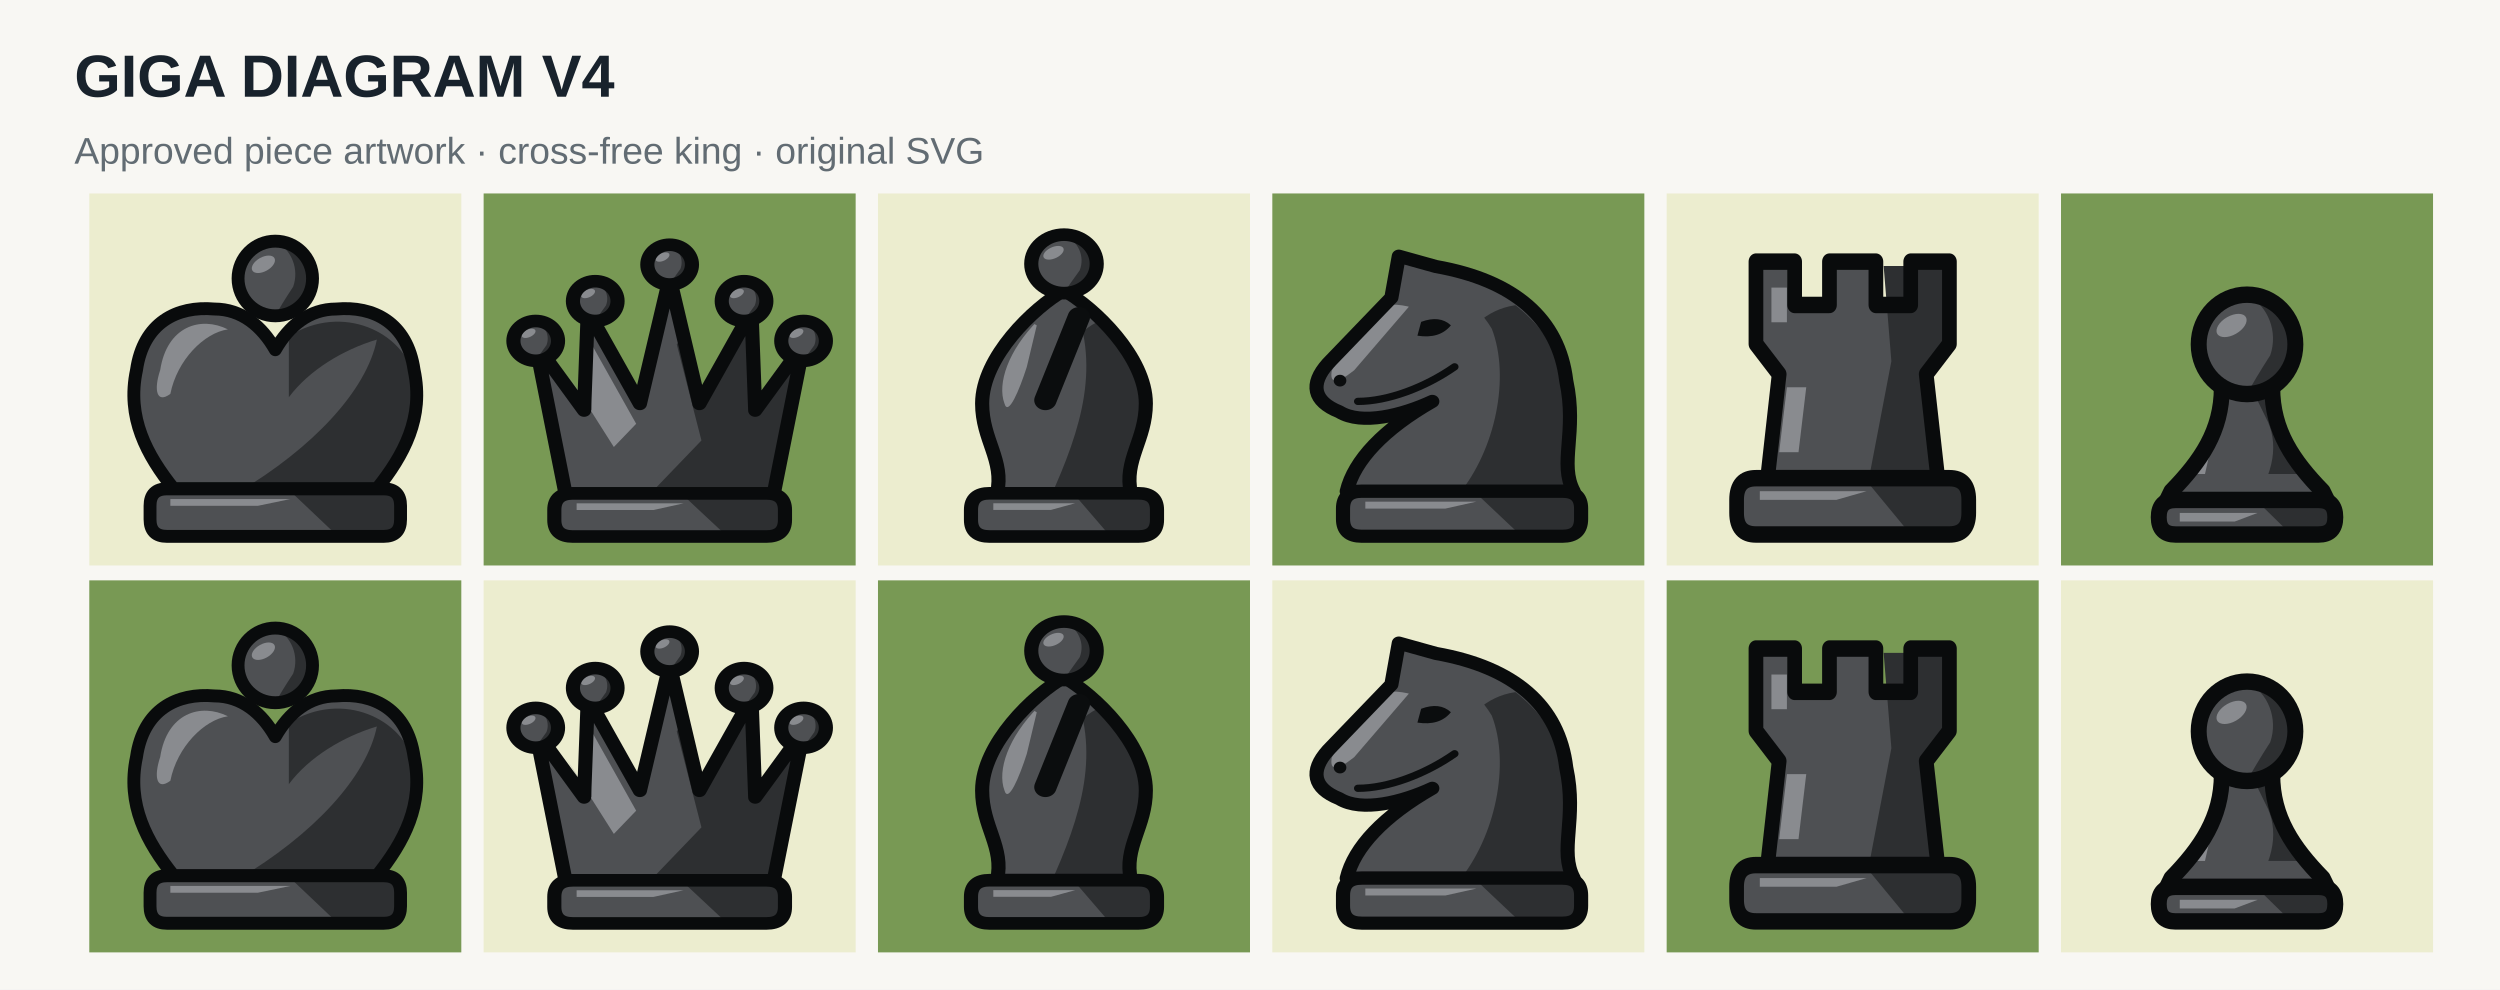
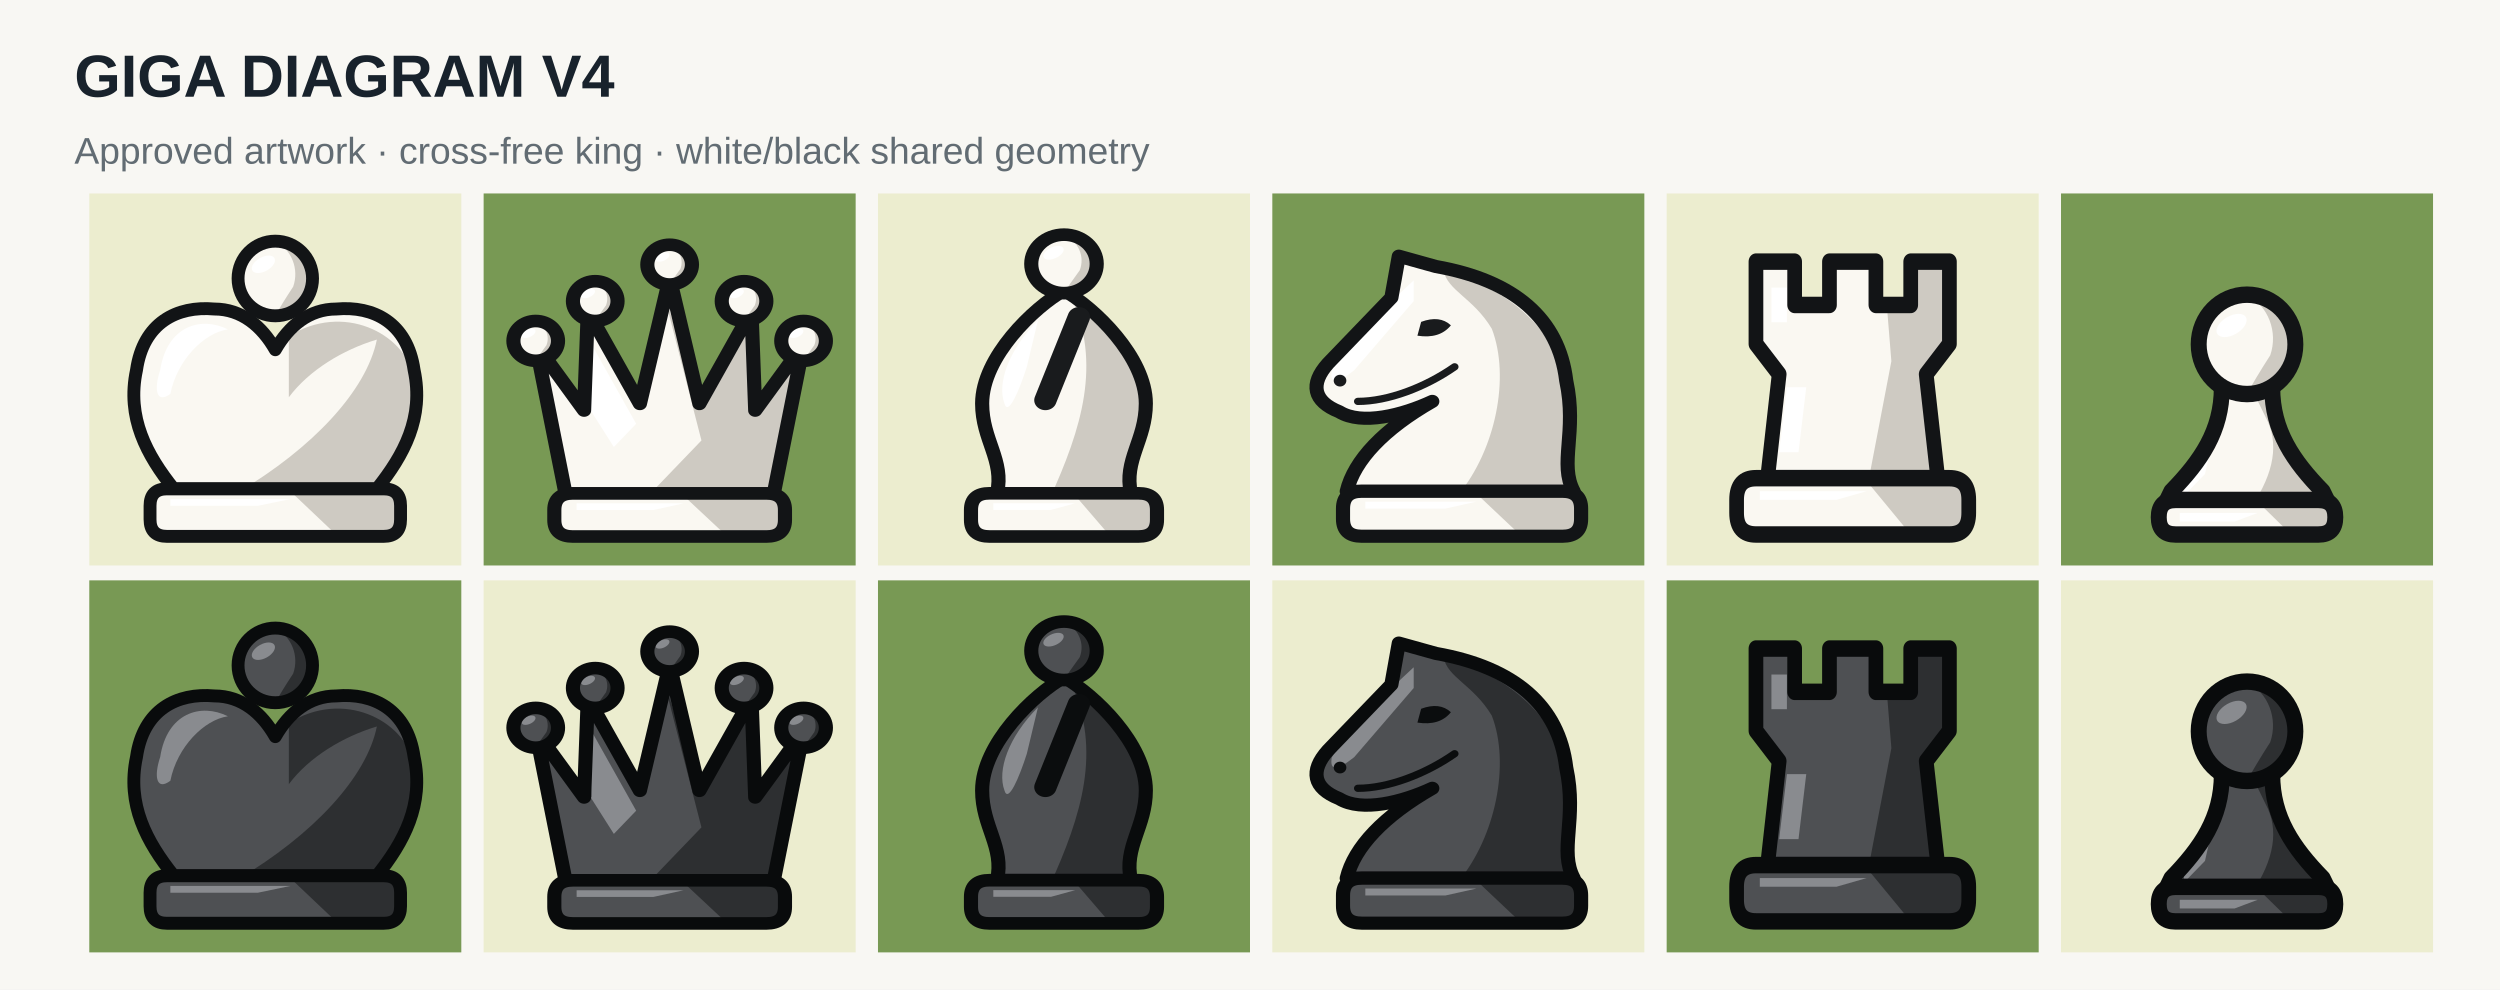
- <svg xmlns="http://www.w3.org/2000/svg" viewBox="0 0 672 266" width="1344" height="532">
+ <svg xmlns="http://www.w3.org/2000/svg" width="1344" height="532" viewBox="0 0 672 266">
  <rect width="672" height="266" fill="#f8f7f3" />
  <text x="20" y="26" font-family="Arial,sans-serif" font-size="16" font-weight="bold" fill="#18222c">GIGA DIAGRAM V4</text>
-   <text x="20" y="44" font-family="Arial,sans-serif" font-size="10" fill="#626c73">Approved piece artwork · cross-free king · original SVG</text>
+   <text x="20" y="44" font-family="Arial,sans-serif" font-size="10" fill="#626c73">Approved artwork · cross-free king · white/black shared geometry</text>
  <rect x="24" y="52" width="100" height="100" fill="#ecedcf" />
-   <svg x="24" y="52" width="100" height="100" viewBox="0 0 100 100">
-     <style>
- .main{fill:#faf8f2;stroke:none}
- .edge{fill:none;stroke:#121416;stroke-width:3.8;stroke-linejoin:round;stroke-linecap:round}
- .shade{fill:#cecac2}
- .highlight{fill:#ffffff}
- .medium{fill:#e8e5de}
- .detail-fill{fill:#191b1d}
- .detail-line{fill:none;stroke:#191b1d;stroke-width:2.1;stroke-linecap:round}
- .slash{fill:none;stroke:#191b1d;stroke-width:6;stroke-linecap:round}
+   <svg id="tile-0-0" x="24" y="52" width="100" height="100" viewBox="0 0 100 100">
+     <style>
+ #tile-0-0 .main{fill:#faf8f2;stroke:none}
+ #tile-0-0 .edge{fill:none;stroke:#121416;stroke-width:3.8;stroke-linejoin:round;stroke-linecap:round}
+ #tile-0-0 .shade{fill:#cecac2}
+ #tile-0-0 .highlight{fill:#ffffff}
+ #tile-0-0 .medium{fill:#e8e5de}
+ #tile-0-0 .detail-fill{fill:#191b1d}
+ #tile-0-0 .detail-line{fill:none;stroke:#191b1d;stroke-width:2.1;stroke-linecap:round}
+ #tile-0-0 .slash{fill:none;stroke:#191b1d;stroke-width:6;stroke-linecap:round}
</style>
    <g transform="translate(50 94) scale(0.91 0.912088) translate(-50 -94)">
      <defs>
-         <clipPath id="body">
+         <clipPath id="tile-0-0-body">
          <path d="M20 78 C12 68 6 57 9 43 C11 29 21 24 32 25 C40 25 46 30 50 37 C54 30 60 25 68 25 C79 24 89 29 91 43 C94 57 88 68 80 78Z" />
        </clipPath>
      </defs>
      <path d="M20 78 C12 68 6 57 9 43 C11 29 21 24 32 25 C40 25 46 30 50 37 C54 30 60 25 68 25 C79 24 89 29 91 43 C94 57 88 68 80 78Z" class="main" />
-       <g clip-path="url(#body)">
+       <g clip-path="url(#tile-0-0-body)">
        <path d="M54 33 C70 23 88 32 91 45 C92 60 83 70 80 79 H39 C61 66 77 49 80 34 C70 37 60 43 54 51Z" class="shade" />
        <path d="M16 43 C18 30 28 27 36 31 C29 32 21 40 19 50 C15 53 14 49 16 43Z" class="highlight" />
      </g>
      <path d="M20 78 C12 68 6 57 9 43 C11 29 21 24 32 25 C40 25 46 30 50 37 C54 30 60 25 68 25 C79 24 89 29 91 43 C94 57 88 68 80 78Z" class="edge" />
      <circle cx="50" cy="16" r="11" class="main" />
      <path d="M50 5 A11 11 0 0 1 50 27 Q51.65 23.92 55.28 18.42 A11 11 0 0 0 50 5Z" class="shade" />
      <ellipse cx="46.48" cy="11.82" rx="3.74" ry="2.09" transform="rotate(-29 46.48 11.82)" class="highlight" />
      <circle cx="50" cy="16" r="11" class="edge" />
      <defs>
-         <clipPath id="foot">
+         <clipPath id="tile-0-0-foot">
          <path d="M18 78 H82 Q87 78 87 83 V87 Q87 92 82 92 H18 Q13 92 13 87 V83 Q13 78 18 78Z" />
        </clipPath>
      </defs>
      <path d="M18 78 H82 Q87 78 87 83 V87 Q87 92 82 92 H18 Q13 92 13 87 V83 Q13 78 18 78Z" class="main" />
-       <g clip-path="url(#foot)">
+       <g clip-path="url(#tile-0-0-foot)">
        <path d="M53.7 78 H87 V92 H68.5Z" class="shade" />
        <path d="M19 81 H54.44 L44.82 83 H19Z" class="highlight" />
      </g>
      <path d="M18 78 H82 Q87 78 87 83 V87 Q87 92 82 92 H18 Q13 92 13 87 V83 Q13 78 18 78Z" class="edge" />
    </g>
  </svg>
  <rect x="130" y="52" width="100" height="100" fill="#789954" />
-   <svg x="130" y="52" width="100" height="100" viewBox="0 0 100 100">
-     <style>
- .main{fill:#faf8f2;stroke:none}
- .edge{fill:none;stroke:#121416;stroke-width:3.8;stroke-linejoin:round;stroke-linecap:round}
- .shade{fill:#cecac2}
- .highlight{fill:#ffffff}
- .medium{fill:#e8e5de}
- .detail-fill{fill:#191b1d}
- .detail-line{fill:none;stroke:#191b1d;stroke-width:2.1;stroke-linecap:round}
- .slash{fill:none;stroke:#191b1d;stroke-width:6;stroke-linecap:round}
+   <svg id="tile-0-1" x="130" y="52" width="100" height="100" viewBox="0 0 100 100">
+     <style>
+ #tile-0-1 .main{fill:#faf8f2;stroke:none}
+ #tile-0-1 .edge{fill:none;stroke:#121416;stroke-width:3.8;stroke-linejoin:round;stroke-linecap:round}
+ #tile-0-1 .shade{fill:#cecac2}
+ #tile-0-1 .highlight{fill:#ffffff}
+ #tile-0-1 .medium{fill:#e8e5de}
+ #tile-0-1 .detail-fill{fill:#191b1d}
+ #tile-0-1 .detail-line{fill:none;stroke:#191b1d;stroke-width:2.1;stroke-linecap:round}
+ #tile-0-1 .slash{fill:none;stroke:#191b1d;stroke-width:6;stroke-linecap:round}
</style>
    <g transform="translate(50 94) scale(1 0.891304) translate(-50 -94)">
      <defs>
-         <clipPath id="body">
+         <clipPath id="tile-0-1-body">
          <path d="M14 34 L27 54 L28 24 L42 52 L50 14 L58 52 L72 24 L73 54 L86 34 L78 79 H22Z" />
        </clipPath>
      </defs>
      <path d="M14 34 L27 54 L28 24 L42 52 L50 14 L58 52 L72 24 L73 54 L86 34 L78 79 H22Z" class="main" />
-       <g clip-path="url(#body)">
+       <g clip-path="url(#tile-0-1-body)">
        <path d="M48 17 L58 52 L72 25 L73 55 L85 35 L78 80 H44 L74 45 L59 65Z" class="shade" />
        <path d="M22 42 L29 54 L28 32 L41 58 L35 65Z" class="highlight" />
      </g>
      <path d="M14 34 L27 54 L28 24 L42 52 L50 14 L58 52 L72 24 L73 54 L86 34 L78 79 H22Z" class="edge" />
      <circle cx="14" cy="33" r="6" class="main" />
      <path d="M14 27 A6 6 0 0 1 14 39 Q14.9 37.32 16.88 34.32 A6 6 0 0 0 14 27Z" class="shade" />
      <ellipse cx="12.08" cy="30.72" rx="2.04" ry="1.14" transform="rotate(-29 12.08 30.72)" class="highlight" />
      <circle cx="14" cy="33" r="6" class="edge" />
      <circle cx="30" cy="21" r="6" class="main" />
      <path d="M30 15 A6 6 0 0 1 30 27 Q30.9 25.32 32.88 22.32 A6 6 0 0 0 30 15Z" class="shade" />
      <ellipse cx="28.08" cy="18.72" rx="2.04" ry="1.14" transform="rotate(-29 28.08 18.72)" class="highlight" />
      <circle cx="30" cy="21" r="6" class="edge" />
      <circle cx="50" cy="10" r="6" class="main" />
      <path d="M50 4 A6 6 0 0 1 50 16 Q50.9 14.32 52.88 11.32 A6 6 0 0 0 50 4Z" class="shade" />
      <ellipse cx="48.08" cy="7.72" rx="2.04" ry="1.14" transform="rotate(-29 48.08 7.72)" class="highlight" />
      <circle cx="50" cy="10" r="6" class="edge" />
      <circle cx="70" cy="21" r="6" class="main" />
      <path d="M70 15 A6 6 0 0 1 70 27 Q70.9 25.32 72.88 22.32 A6 6 0 0 0 70 15Z" class="shade" />
      <ellipse cx="68.08" cy="18.72" rx="2.04" ry="1.14" transform="rotate(-29 68.08 18.72)" class="highlight" />
      <circle cx="70" cy="21" r="6" class="edge" />
      <circle cx="86" cy="33" r="6" class="main" />
      <path d="M86 27 A6 6 0 0 1 86 39 Q86.9 37.32 88.88 34.32 A6 6 0 0 0 86 27Z" class="shade" />
      <ellipse cx="84.08" cy="30.72" rx="2.04" ry="1.14" transform="rotate(-29 84.08 30.72)" class="highlight" />
      <circle cx="86" cy="33" r="6" class="edge" />
      <defs>
-         <clipPath id="foot">
+         <clipPath id="tile-0-1-foot">
          <path d="M24 79 H76 Q81 79 81 84 V87 Q81 92 76 92 H24 Q19 92 19 87 V84 Q19 79 24 79Z" />
        </clipPath>
      </defs>
      <path d="M24 79 H76 Q81 79 81 84 V87 Q81 92 76 92 H24 Q19 92 19 87 V84 Q19 79 24 79Z" class="main" />
-       <g clip-path="url(#foot)">
+       <g clip-path="url(#tile-0-1-foot)">
        <path d="M53.1 79 H81 V92 H65.5Z" class="shade" />
        <path d="M25 82 H53.72 L45.66 84 H25Z" class="highlight" />
      </g>
      <path d="M24 79 H76 Q81 79 81 84 V87 Q81 92 76 92 H24 Q19 92 19 87 V84 Q19 79 24 79Z" class="edge" />
    </g>
  </svg>
  <rect x="236" y="52" width="100" height="100" fill="#ecedcf" />
-   <svg x="236" y="52" width="100" height="100" viewBox="0 0 100 100">
-     <style>
- .main{fill:#faf8f2;stroke:none}
- .edge{fill:none;stroke:#121416;stroke-width:3.8;stroke-linejoin:round;stroke-linecap:round}
- .shade{fill:#cecac2}
- .highlight{fill:#ffffff}
- .medium{fill:#e8e5de}
- .detail-fill{fill:#191b1d}
- .detail-line{fill:none;stroke:#191b1d;stroke-width:2.1;stroke-linecap:round}
- .slash{fill:none;stroke:#191b1d;stroke-width:6;stroke-linecap:round}
+   <svg id="tile-0-2" x="236" y="52" width="100" height="100" viewBox="0 0 100 100">
+     <style>
+ #tile-0-2 .main{fill:#faf8f2;stroke:none}
+ #tile-0-2 .edge{fill:none;stroke:#121416;stroke-width:3.8;stroke-linejoin:round;stroke-linecap:round}
+ #tile-0-2 .shade{fill:#cecac2}
+ #tile-0-2 .highlight{fill:#ffffff}
+ #tile-0-2 .medium{fill:#e8e5de}
+ #tile-0-2 .detail-fill{fill:#191b1d}
+ #tile-0-2 .detail-line{fill:none;stroke:#191b1d;stroke-width:2.1;stroke-linecap:round}
+ #tile-0-2 .slash{fill:none;stroke:#191b1d;stroke-width:6;stroke-linecap:round}
</style>
    <g transform="translate(50 94) scale(1 0.893617) translate(-50 -94)">
      <defs>
-         <clipPath id="body">
+         <clipPath id="tile-0-2-body">
          <path d="M50 18 C58 23 72 38 72 52 C72 63 66 69 68 79 H32 C34 69 28 63 28 52 C28 38 42 23 50 18Z" />
        </clipPath>
      </defs>
      <path d="M50 18 C58 23 72 38 72 52 C72 63 66 69 68 79 H32 C34 69 28 63 28 52 C28 38 42 23 50 18Z" class="main" />
-       <g clip-path="url(#body)">
+       <g clip-path="url(#tile-0-2-body)">
        <path d="M52 20 C63 32 74 41 71 55 C69 70 67 75 68 81 H46 C55 59 60 40 52 20Z" class="shade" />
        <path d="M43 27 C35 36 32 46 34 52 C35 56 38 48 40 41Z" class="highlight" />
      </g>
      <path d="M50 18 C58 23 72 38 72 52 C72 63 66 69 68 79 H32 C34 69 28 63 28 52 C28 38 42 23 50 18Z" class="edge" />
      <circle cx="50" cy="10" r="8.8" class="main" />
      <path d="M50 1.2 A8.8 8.8 0 0 1 50 18.8 Q51.32 16.336 54.224 11.936 A8.8 8.8 0 0 0 50 1.2Z" class="shade" />
      <ellipse cx="47.184" cy="6.656" rx="2.992" ry="1.672" transform="rotate(-29 47.184 6.656)" class="highlight" />
      <circle cx="50" cy="10" r="8.8" class="edge" />
      <path d="M54 26 L45 51" class="slash" />
      <defs>
-         <clipPath id="foot">
+         <clipPath id="tile-0-2-foot">
          <path d="M30 79 H70 Q75 79 75 84 V87 Q75 92 70 92 H30 Q25 92 25 87 V84 Q25 79 30 79Z" />
        </clipPath>
      </defs>
      <path d="M30 79 H70 Q75 79 75 84 V87 Q75 92 70 92 H30 Q25 92 25 87 V84 Q25 79 30 79Z" class="main" />
-       <g clip-path="url(#foot)">
+       <g clip-path="url(#tile-0-2-foot)">
        <path d="M52.5 79 H75 V92 H62.5Z" class="shade" />
        <path d="M31 82 H53 L46.5 84 H31Z" class="highlight" />
      </g>
      <path d="M30 79 H70 Q75 79 75 84 V87 Q75 92 70 92 H30 Q25 92 25 87 V84 Q25 79 30 79Z" class="edge" />
    </g>
  </svg>
  <rect x="342" y="52" width="100" height="100" fill="#789954" />
-   <svg x="342" y="52" width="100" height="100" viewBox="0 0 100 100">
-     <style>
- .main{fill:#faf8f2;stroke:none}
- .edge{fill:none;stroke:#121416;stroke-width:3.8;stroke-linejoin:round;stroke-linecap:round}
- .shade{fill:#cecac2}
- .highlight{fill:#ffffff}
- .medium{fill:#e8e5de}
- .detail-fill{fill:#191b1d}
- .detail-line{fill:none;stroke:#191b1d;stroke-width:2.1;stroke-linecap:round}
- .slash{fill:none;stroke:#191b1d;stroke-width:6;stroke-linecap:round}
+   <svg id="tile-0-3" x="342" y="52" width="100" height="100" viewBox="0 0 100 100">
+     <style>
+ #tile-0-3 .main{fill:#faf8f2;stroke:none}
+ #tile-0-3 .edge{fill:none;stroke:#121416;stroke-width:3.8;stroke-linejoin:round;stroke-linecap:round}
+ #tile-0-3 .shade{fill:#cecac2}
+ #tile-0-3 .highlight{fill:#ffffff}
+ #tile-0-3 .medium{fill:#e8e5de}
+ #tile-0-3 .detail-fill{fill:#191b1d}
+ #tile-0-3 .detail-line{fill:none;stroke:#191b1d;stroke-width:2.1;stroke-linecap:round}
+ #tile-0-3 .slash{fill:none;stroke:#191b1d;stroke-width:6;stroke-linecap:round}
</style>
    <g transform="translate(50 94) scale(1 0.929412) translate(-50 -94)">
      <defs>
-         <clipPath id="body">
+         <clipPath id="tile-0-3-body">
          <path d="M20 79 C22 70 30 61 43 53 C35 57 24 60 18 56 C11 53 10 48 15 42 L32 23 L34 11 L44 14 C65 18 77 29 79 47 C82 62 77 71 81 79Z" />
        </clipPath>
      </defs>
      <path d="M20 79 C22 70 30 61 43 53 C35 57 24 60 18 56 C11 53 10 48 15 42 L32 23 L34 11 L44 14 C65 18 77 29 79 47 C82 62 77 71 81 79Z" class="main" />
-       <g clip-path="url(#body)">
+       <g clip-path="url(#tile-0-3-body)">
        <path d="M46 15 C66 21 77 35 79 48 C80 63 78 73 82 80 H50 C60 67 64 46 59 32 C54 23 47 21 46 15Z" class="shade" />
        <path d="M22 44 L38 24 L38 18 Q31 25 23 33 L16 44 Q15 50 22 44Z" class="highlight" />
      </g>
      <path d="M20 79 C22 70 30 61 43 53 C35 57 24 60 18 56 C11 53 10 48 15 42 L32 23 L34 11 L44 14 C65 18 77 29 79 47 C82 62 77 71 81 79Z" class="edge" />
      <path d="M40 30 Q45 28 48 31 Q45 35 39 34Z" class="detail-fill" />
      <circle cx="18.2" cy="47" r="1.7" class="detail-fill" />
      <path d="M23 53 C31 53 41 49 49 43" class="detail-line" />
      <defs>
-         <clipPath id="foot">
+         <clipPath id="tile-0-3-foot">
          <path d="M24 79 H78 Q83 79 83 84 V87 Q83 92 78 92 H24 Q19 92 19 87 V84 Q19 79 24 79Z" />
        </clipPath>
      </defs>
      <path d="M24 79 H78 Q83 79 83 84 V87 Q83 92 78 92 H24 Q19 92 19 87 V84 Q19 79 24 79Z" class="main" />
-       <g clip-path="url(#foot)">
+       <g clip-path="url(#tile-0-3-foot)">
        <path d="M54.2 79 H83 V92 H67Z" class="shade" />
        <path d="M25 82 H54.84 L46.52 84 H25Z" class="highlight" />
      </g>
      <path d="M24 79 H78 Q83 79 83 84 V87 Q83 92 78 92 H24 Q19 92 19 87 V84 Q19 79 24 79Z" class="edge" />
    </g>
  </svg>
  <rect x="448" y="52" width="100" height="100" fill="#ecedcf" />
-   <svg x="448" y="52" width="100" height="100" viewBox="0 0 100 100">
-     <style>
- .main{fill:#faf8f2;stroke:none}
- .edge{fill:none;stroke:#121416;stroke-width:3.8;stroke-linejoin:round;stroke-linecap:round}
- .shade{fill:#cecac2}
- .highlight{fill:#ffffff}
- .medium{fill:#e8e5de}
- .detail-fill{fill:#191b1d}
- .detail-line{fill:none;stroke:#191b1d;stroke-width:2.1;stroke-linecap:round}
- .slash{fill:none;stroke:#191b1d;stroke-width:6;stroke-linecap:round}
+   <svg id="tile-0-4" x="448" y="52" width="100" height="100" viewBox="0 0 100 100">
+     <style>
+ #tile-0-4 .main{fill:#faf8f2;stroke:none}
+ #tile-0-4 .edge{fill:none;stroke:#121416;stroke-width:3.8;stroke-linejoin:round;stroke-linecap:round}
+ #tile-0-4 .shade{fill:#cecac2}
+ #tile-0-4 .highlight{fill:#ffffff}
+ #tile-0-4 .medium{fill:#e8e5de}
+ #tile-0-4 .detail-fill{fill:#191b1d}
+ #tile-0-4 .detail-line{fill:none;stroke:#191b1d;stroke-width:2.1;stroke-linecap:round}
+ #tile-0-4 .slash{fill:none;stroke:#191b1d;stroke-width:6;stroke-linecap:round}
</style>
    <g transform="translate(50 94) scale(1.04 1.164179) translate(-50 -94)">
      <defs>
-         <clipPath id="body">
+         <clipPath id="tile-0-4-body">
          <path d="M25 29 H35 V39 H44 V29 H56 V39 H65 V29 H75 V48 L69 55 L72 79 H28 L31 55 L25 48Z" />
        </clipPath>
      </defs>
      <path d="M25 29 H35 V39 H44 V29 H56 V39 H65 V29 H75 V48 L69 55 L72 79 H28 L31 55 L25 48Z" class="main" />
-       <g clip-path="url(#body)">
+       <g clip-path="url(#tile-0-4-body)">
        <path d="M58 30 H75 V50 L69 56 L72 80 H54 L60 52Z" class="shade" />
        <path d="M29 35 H33 V43 H29Z M33 58 L31 73 H36 L38 58Z" class="highlight" />
      </g>
      <path d="M25 29 H35 V39 H44 V29 H56 V39 H65 V29 H75 V48 L69 55 L72 79 H28 L31 55 L25 48Z" class="edge" />
      <defs>
-         <clipPath id="foot">
+         <clipPath id="tile-0-4-foot">
          <path d="M25 79 H75 Q80 79 80 84 V87 Q80 92 75 92 H25 Q20 92 20 87 V84 Q20 79 25 79Z" />
        </clipPath>
      </defs>
      <path d="M25 79 H75 Q80 79 80 84 V87 Q80 92 75 92 H25 Q20 92 20 87 V84 Q20 79 25 79Z" class="main" />
-       <g clip-path="url(#foot)">
+       <g clip-path="url(#tile-0-4-foot)">
        <path d="M53 79 H80 V92 H65Z" class="shade" />
        <path d="M26 82 H53.6 L45.8 84 H26Z" class="highlight" />
      </g>
      <path d="M25 79 H75 Q80 79 80 84 V87 Q80 92 75 92 H25 Q20 92 20 87 V84 Q20 79 25 79Z" class="edge" />
    </g>
  </svg>
  <rect x="554" y="52" width="100" height="100" fill="#789954" />
-   <svg x="554" y="52" width="100" height="100" viewBox="0 0 100 100">
-     <style>
- .main{fill:#faf8f2;stroke:none}
- .edge{fill:none;stroke:#121416;stroke-width:3.8;stroke-linejoin:round;stroke-linecap:round}
- .shade{fill:#cecac2}
- .highlight{fill:#ffffff}
- .medium{fill:#e8e5de}
- .detail-fill{fill:#191b1d}
- .detail-line{fill:none;stroke:#191b1d;stroke-width:2.1;stroke-linecap:round}
- .slash{fill:none;stroke:#191b1d;stroke-width:6;stroke-linecap:round}
+   <svg id="tile-0-5" x="554" y="52" width="100" height="100" viewBox="0 0 100 100">
+     <style>
+ #tile-0-5 .main{fill:#faf8f2;stroke:none}
+ #tile-0-5 .edge{fill:none;stroke:#121416;stroke-width:3.8;stroke-linejoin:round;stroke-linecap:round}
+ #tile-0-5 .shade{fill:#cecac2}
+ #tile-0-5 .highlight{fill:#ffffff}
+ #tile-0-5 .medium{fill:#e8e5de}
+ #tile-0-5 .detail-fill{fill:#191b1d}
+ #tile-0-5 .detail-line{fill:none;stroke:#191b1d;stroke-width:2.1;stroke-linecap:round}
+ #tile-0-5 .slash{fill:none;stroke:#191b1d;stroke-width:6;stroke-linecap:round}
</style>
    <g transform="translate(50 94) scale(1.13 1.161616) translate(-50 -94)">
      <defs>
-         <clipPath id="body">
+         <clipPath id="tile-0-5-body">
          <path d="M44 58 H56 C56 68 61 75 68 82 L70 86 H30 L32 82 C39 75 44 68 44 58Z" />
        </clipPath>
      </defs>
      <path d="M44 58 H56 C56 68 61 75 68 82 L70 86 H30 L32 82 C39 75 44 68 44 58Z" class="main" />
-       <g clip-path="url(#body)">
+       <g clip-path="url(#tile-0-5-body)">
        <path d="M51 58 H57 C57 69 63 77 70 87 H50 Q59 75 55 66Z" class="shade" />
        <path d="M43 65 C41 70 39 73 35 78 L35 83 L40 78Z" class="highlight" />
      </g>
      <path d="M44 58 H56 C56 68 61 75 68 82 L70 86 H30 L32 82 C39 75 44 68 44 58Z" class="edge" />
      <circle cx="50" cy="48" r="11.5" class="main" />
      <path d="M50 36.5 A11.5 11.5 0 0 1 50 59.5 Q51.725 56.28 55.52 50.53 A11.5 11.5 0 0 0 50 36.5Z" class="shade" />
      <ellipse cx="46.32" cy="43.63" rx="3.91" ry="2.185" transform="rotate(-29 46.32 43.63)" class="highlight" />
      <circle cx="50" cy="48" r="11.5" class="edge" />
      <defs>
-         <clipPath id="foot">
+         <clipPath id="tile-0-5-foot">
          <path d="M33 84 H67 Q71 84 71 88 V88 Q71 92 67 92 H33 Q29 92 29 88 V88 Q29 84 33 84Z" />
        </clipPath>
      </defs>
      <path d="M33 84 H67 Q71 84 71 88 V88 Q71 92 67 92 H33 Q29 92 29 88 V88 Q29 84 33 84Z" class="main" />
-       <g clip-path="url(#foot)">
+       <g clip-path="url(#tile-0-5-foot)">
        <path d="M52.1 84 H71 V92 H60.5Z" class="shade" />
        <path d="M34 87 H52.52 L47.06 89 H34Z" class="highlight" />
      </g>
      <path d="M33 84 H67 Q71 84 71 88 V88 Q71 92 67 92 H33 Q29 92 29 88 V88 Q29 84 33 84Z" class="edge" />
    </g>
  </svg>
  <rect x="24" y="156" width="100" height="100" fill="#789954" />
-   <svg x="24" y="156" width="100" height="100" viewBox="0 0 100 100">
-     <style>
- .main{fill:#4e5053;stroke:none}
- .edge{fill:none;stroke:#090b0c;stroke-width:3.8;stroke-linejoin:round;stroke-linecap:round}
- .shade{fill:#2d2f31}
- .highlight{fill:#898b8f}
- .medium{fill:#616367}
- .detail-fill{fill:#0b0d0e}
- .detail-line{fill:none;stroke:#0b0d0e;stroke-width:2.1;stroke-linecap:round}
- .slash{fill:none;stroke:#0b0d0e;stroke-width:6;stroke-linecap:round}
+   <svg id="tile-1-0" x="24" y="156" width="100" height="100" viewBox="0 0 100 100">
+     <style>
+ #tile-1-0 .main{fill:#4e5053;stroke:none}
+ #tile-1-0 .edge{fill:none;stroke:#090b0c;stroke-width:3.8;stroke-linejoin:round;stroke-linecap:round}
+ #tile-1-0 .shade{fill:#2d2f31}
+ #tile-1-0 .highlight{fill:#898b8f}
+ #tile-1-0 .medium{fill:#616367}
+ #tile-1-0 .detail-fill{fill:#0b0d0e}
+ #tile-1-0 .detail-line{fill:none;stroke:#0b0d0e;stroke-width:2.1;stroke-linecap:round}
+ #tile-1-0 .slash{fill:none;stroke:#0b0d0e;stroke-width:6;stroke-linecap:round}
</style>
    <g transform="translate(50 94) scale(0.91 0.912088) translate(-50 -94)">
      <defs>
-         <clipPath id="body">
+         <clipPath id="tile-1-0-body">
          <path d="M20 78 C12 68 6 57 9 43 C11 29 21 24 32 25 C40 25 46 30 50 37 C54 30 60 25 68 25 C79 24 89 29 91 43 C94 57 88 68 80 78Z" />
        </clipPath>
      </defs>
      <path d="M20 78 C12 68 6 57 9 43 C11 29 21 24 32 25 C40 25 46 30 50 37 C54 30 60 25 68 25 C79 24 89 29 91 43 C94 57 88 68 80 78Z" class="main" />
-       <g clip-path="url(#body)">
+       <g clip-path="url(#tile-1-0-body)">
        <path d="M54 33 C70 23 88 32 91 45 C92 60 83 70 80 79 H39 C61 66 77 49 80 34 C70 37 60 43 54 51Z" class="shade" />
        <path d="M16 43 C18 30 28 27 36 31 C29 32 21 40 19 50 C15 53 14 49 16 43Z" class="highlight" />
      </g>
      <path d="M20 78 C12 68 6 57 9 43 C11 29 21 24 32 25 C40 25 46 30 50 37 C54 30 60 25 68 25 C79 24 89 29 91 43 C94 57 88 68 80 78Z" class="edge" />
      <circle cx="50" cy="16" r="11" class="main" />
      <path d="M50 5 A11 11 0 0 1 50 27 Q51.65 23.92 55.28 18.42 A11 11 0 0 0 50 5Z" class="shade" />
      <ellipse cx="46.48" cy="11.82" rx="3.74" ry="2.09" transform="rotate(-29 46.48 11.82)" class="highlight" />
      <circle cx="50" cy="16" r="11" class="edge" />
      <defs>
-         <clipPath id="foot">
+         <clipPath id="tile-1-0-foot">
          <path d="M18 78 H82 Q87 78 87 83 V87 Q87 92 82 92 H18 Q13 92 13 87 V83 Q13 78 18 78Z" />
        </clipPath>
      </defs>
      <path d="M18 78 H82 Q87 78 87 83 V87 Q87 92 82 92 H18 Q13 92 13 87 V83 Q13 78 18 78Z" class="main" />
-       <g clip-path="url(#foot)">
+       <g clip-path="url(#tile-1-0-foot)">
        <path d="M53.7 78 H87 V92 H68.5Z" class="shade" />
        <path d="M19 81 H54.44 L44.82 83 H19Z" class="highlight" />
      </g>
      <path d="M18 78 H82 Q87 78 87 83 V87 Q87 92 82 92 H18 Q13 92 13 87 V83 Q13 78 18 78Z" class="edge" />
    </g>
  </svg>
  <rect x="130" y="156" width="100" height="100" fill="#ecedcf" />
-   <svg x="130" y="156" width="100" height="100" viewBox="0 0 100 100">
-     <style>
- .main{fill:#4e5053;stroke:none}
- .edge{fill:none;stroke:#090b0c;stroke-width:3.8;stroke-linejoin:round;stroke-linecap:round}
- .shade{fill:#2d2f31}
- .highlight{fill:#898b8f}
- .medium{fill:#616367}
- .detail-fill{fill:#0b0d0e}
- .detail-line{fill:none;stroke:#0b0d0e;stroke-width:2.1;stroke-linecap:round}
- .slash{fill:none;stroke:#0b0d0e;stroke-width:6;stroke-linecap:round}
+   <svg id="tile-1-1" x="130" y="156" width="100" height="100" viewBox="0 0 100 100">
+     <style>
+ #tile-1-1 .main{fill:#4e5053;stroke:none}
+ #tile-1-1 .edge{fill:none;stroke:#090b0c;stroke-width:3.8;stroke-linejoin:round;stroke-linecap:round}
+ #tile-1-1 .shade{fill:#2d2f31}
+ #tile-1-1 .highlight{fill:#898b8f}
+ #tile-1-1 .medium{fill:#616367}
+ #tile-1-1 .detail-fill{fill:#0b0d0e}
+ #tile-1-1 .detail-line{fill:none;stroke:#0b0d0e;stroke-width:2.1;stroke-linecap:round}
+ #tile-1-1 .slash{fill:none;stroke:#0b0d0e;stroke-width:6;stroke-linecap:round}
</style>
    <g transform="translate(50 94) scale(1 0.891304) translate(-50 -94)">
      <defs>
-         <clipPath id="body">
+         <clipPath id="tile-1-1-body">
          <path d="M14 34 L27 54 L28 24 L42 52 L50 14 L58 52 L72 24 L73 54 L86 34 L78 79 H22Z" />
        </clipPath>
      </defs>
      <path d="M14 34 L27 54 L28 24 L42 52 L50 14 L58 52 L72 24 L73 54 L86 34 L78 79 H22Z" class="main" />
-       <g clip-path="url(#body)">
+       <g clip-path="url(#tile-1-1-body)">
        <path d="M48 17 L58 52 L72 25 L73 55 L85 35 L78 80 H44 L74 45 L59 65Z" class="shade" />
        <path d="M22 42 L29 54 L28 32 L41 58 L35 65Z" class="highlight" />
      </g>
      <path d="M14 34 L27 54 L28 24 L42 52 L50 14 L58 52 L72 24 L73 54 L86 34 L78 79 H22Z" class="edge" />
      <circle cx="14" cy="33" r="6" class="main" />
      <path d="M14 27 A6 6 0 0 1 14 39 Q14.9 37.32 16.88 34.32 A6 6 0 0 0 14 27Z" class="shade" />
      <ellipse cx="12.08" cy="30.72" rx="2.04" ry="1.14" transform="rotate(-29 12.08 30.72)" class="highlight" />
      <circle cx="14" cy="33" r="6" class="edge" />
      <circle cx="30" cy="21" r="6" class="main" />
      <path d="M30 15 A6 6 0 0 1 30 27 Q30.9 25.32 32.88 22.32 A6 6 0 0 0 30 15Z" class="shade" />
      <ellipse cx="28.08" cy="18.72" rx="2.04" ry="1.14" transform="rotate(-29 28.08 18.72)" class="highlight" />
      <circle cx="30" cy="21" r="6" class="edge" />
      <circle cx="50" cy="10" r="6" class="main" />
      <path d="M50 4 A6 6 0 0 1 50 16 Q50.9 14.32 52.88 11.32 A6 6 0 0 0 50 4Z" class="shade" />
      <ellipse cx="48.08" cy="7.72" rx="2.04" ry="1.14" transform="rotate(-29 48.08 7.72)" class="highlight" />
      <circle cx="50" cy="10" r="6" class="edge" />
      <circle cx="70" cy="21" r="6" class="main" />
      <path d="M70 15 A6 6 0 0 1 70 27 Q70.9 25.32 72.88 22.32 A6 6 0 0 0 70 15Z" class="shade" />
      <ellipse cx="68.08" cy="18.72" rx="2.04" ry="1.14" transform="rotate(-29 68.08 18.72)" class="highlight" />
      <circle cx="70" cy="21" r="6" class="edge" />
      <circle cx="86" cy="33" r="6" class="main" />
      <path d="M86 27 A6 6 0 0 1 86 39 Q86.9 37.32 88.88 34.32 A6 6 0 0 0 86 27Z" class="shade" />
      <ellipse cx="84.08" cy="30.72" rx="2.04" ry="1.14" transform="rotate(-29 84.08 30.72)" class="highlight" />
      <circle cx="86" cy="33" r="6" class="edge" />
      <defs>
-         <clipPath id="foot">
+         <clipPath id="tile-1-1-foot">
          <path d="M24 79 H76 Q81 79 81 84 V87 Q81 92 76 92 H24 Q19 92 19 87 V84 Q19 79 24 79Z" />
        </clipPath>
      </defs>
      <path d="M24 79 H76 Q81 79 81 84 V87 Q81 92 76 92 H24 Q19 92 19 87 V84 Q19 79 24 79Z" class="main" />
-       <g clip-path="url(#foot)">
+       <g clip-path="url(#tile-1-1-foot)">
        <path d="M53.1 79 H81 V92 H65.5Z" class="shade" />
        <path d="M25 82 H53.72 L45.66 84 H25Z" class="highlight" />
      </g>
      <path d="M24 79 H76 Q81 79 81 84 V87 Q81 92 76 92 H24 Q19 92 19 87 V84 Q19 79 24 79Z" class="edge" />
    </g>
  </svg>
  <rect x="236" y="156" width="100" height="100" fill="#789954" />
-   <svg x="236" y="156" width="100" height="100" viewBox="0 0 100 100">
-     <style>
- .main{fill:#4e5053;stroke:none}
- .edge{fill:none;stroke:#090b0c;stroke-width:3.8;stroke-linejoin:round;stroke-linecap:round}
- .shade{fill:#2d2f31}
- .highlight{fill:#898b8f}
- .medium{fill:#616367}
- .detail-fill{fill:#0b0d0e}
- .detail-line{fill:none;stroke:#0b0d0e;stroke-width:2.1;stroke-linecap:round}
- .slash{fill:none;stroke:#0b0d0e;stroke-width:6;stroke-linecap:round}
+   <svg id="tile-1-2" x="236" y="156" width="100" height="100" viewBox="0 0 100 100">
+     <style>
+ #tile-1-2 .main{fill:#4e5053;stroke:none}
+ #tile-1-2 .edge{fill:none;stroke:#090b0c;stroke-width:3.8;stroke-linejoin:round;stroke-linecap:round}
+ #tile-1-2 .shade{fill:#2d2f31}
+ #tile-1-2 .highlight{fill:#898b8f}
+ #tile-1-2 .medium{fill:#616367}
+ #tile-1-2 .detail-fill{fill:#0b0d0e}
+ #tile-1-2 .detail-line{fill:none;stroke:#0b0d0e;stroke-width:2.1;stroke-linecap:round}
+ #tile-1-2 .slash{fill:none;stroke:#0b0d0e;stroke-width:6;stroke-linecap:round}
</style>
    <g transform="translate(50 94) scale(1 0.893617) translate(-50 -94)">
      <defs>
-         <clipPath id="body">
+         <clipPath id="tile-1-2-body">
          <path d="M50 18 C58 23 72 38 72 52 C72 63 66 69 68 79 H32 C34 69 28 63 28 52 C28 38 42 23 50 18Z" />
        </clipPath>
      </defs>
      <path d="M50 18 C58 23 72 38 72 52 C72 63 66 69 68 79 H32 C34 69 28 63 28 52 C28 38 42 23 50 18Z" class="main" />
-       <g clip-path="url(#body)">
+       <g clip-path="url(#tile-1-2-body)">
        <path d="M52 20 C63 32 74 41 71 55 C69 70 67 75 68 81 H46 C55 59 60 40 52 20Z" class="shade" />
        <path d="M43 27 C35 36 32 46 34 52 C35 56 38 48 40 41Z" class="highlight" />
      </g>
      <path d="M50 18 C58 23 72 38 72 52 C72 63 66 69 68 79 H32 C34 69 28 63 28 52 C28 38 42 23 50 18Z" class="edge" />
      <circle cx="50" cy="10" r="8.8" class="main" />
      <path d="M50 1.2 A8.8 8.8 0 0 1 50 18.8 Q51.32 16.336 54.224 11.936 A8.8 8.8 0 0 0 50 1.2Z" class="shade" />
      <ellipse cx="47.184" cy="6.656" rx="2.992" ry="1.672" transform="rotate(-29 47.184 6.656)" class="highlight" />
      <circle cx="50" cy="10" r="8.8" class="edge" />
      <path d="M54 26 L45 51" class="slash" />
      <defs>
-         <clipPath id="foot">
+         <clipPath id="tile-1-2-foot">
          <path d="M30 79 H70 Q75 79 75 84 V87 Q75 92 70 92 H30 Q25 92 25 87 V84 Q25 79 30 79Z" />
        </clipPath>
      </defs>
      <path d="M30 79 H70 Q75 79 75 84 V87 Q75 92 70 92 H30 Q25 92 25 87 V84 Q25 79 30 79Z" class="main" />
-       <g clip-path="url(#foot)">
+       <g clip-path="url(#tile-1-2-foot)">
        <path d="M52.5 79 H75 V92 H62.5Z" class="shade" />
        <path d="M31 82 H53 L46.5 84 H31Z" class="highlight" />
      </g>
      <path d="M30 79 H70 Q75 79 75 84 V87 Q75 92 70 92 H30 Q25 92 25 87 V84 Q25 79 30 79Z" class="edge" />
    </g>
  </svg>
  <rect x="342" y="156" width="100" height="100" fill="#ecedcf" />
-   <svg x="342" y="156" width="100" height="100" viewBox="0 0 100 100">
-     <style>
- .main{fill:#4e5053;stroke:none}
- .edge{fill:none;stroke:#090b0c;stroke-width:3.8;stroke-linejoin:round;stroke-linecap:round}
- .shade{fill:#2d2f31}
- .highlight{fill:#898b8f}
- .medium{fill:#616367}
- .detail-fill{fill:#0b0d0e}
- .detail-line{fill:none;stroke:#0b0d0e;stroke-width:2.1;stroke-linecap:round}
- .slash{fill:none;stroke:#0b0d0e;stroke-width:6;stroke-linecap:round}
+   <svg id="tile-1-3" x="342" y="156" width="100" height="100" viewBox="0 0 100 100">
+     <style>
+ #tile-1-3 .main{fill:#4e5053;stroke:none}
+ #tile-1-3 .edge{fill:none;stroke:#090b0c;stroke-width:3.8;stroke-linejoin:round;stroke-linecap:round}
+ #tile-1-3 .shade{fill:#2d2f31}
+ #tile-1-3 .highlight{fill:#898b8f}
+ #tile-1-3 .medium{fill:#616367}
+ #tile-1-3 .detail-fill{fill:#0b0d0e}
+ #tile-1-3 .detail-line{fill:none;stroke:#0b0d0e;stroke-width:2.1;stroke-linecap:round}
+ #tile-1-3 .slash{fill:none;stroke:#0b0d0e;stroke-width:6;stroke-linecap:round}
</style>
    <g transform="translate(50 94) scale(1 0.929412) translate(-50 -94)">
      <defs>
-         <clipPath id="body">
+         <clipPath id="tile-1-3-body">
          <path d="M20 79 C22 70 30 61 43 53 C35 57 24 60 18 56 C11 53 10 48 15 42 L32 23 L34 11 L44 14 C65 18 77 29 79 47 C82 62 77 71 81 79Z" />
        </clipPath>
      </defs>
      <path d="M20 79 C22 70 30 61 43 53 C35 57 24 60 18 56 C11 53 10 48 15 42 L32 23 L34 11 L44 14 C65 18 77 29 79 47 C82 62 77 71 81 79Z" class="main" />
-       <g clip-path="url(#body)">
+       <g clip-path="url(#tile-1-3-body)">
        <path d="M46 15 C66 21 77 35 79 48 C80 63 78 73 82 80 H50 C60 67 64 46 59 32 C54 23 47 21 46 15Z" class="shade" />
        <path d="M22 44 L38 24 L38 18 Q31 25 23 33 L16 44 Q15 50 22 44Z" class="highlight" />
      </g>
      <path d="M20 79 C22 70 30 61 43 53 C35 57 24 60 18 56 C11 53 10 48 15 42 L32 23 L34 11 L44 14 C65 18 77 29 79 47 C82 62 77 71 81 79Z" class="edge" />
      <path d="M40 30 Q45 28 48 31 Q45 35 39 34Z" class="detail-fill" />
      <circle cx="18.2" cy="47" r="1.7" class="detail-fill" />
      <path d="M23 53 C31 53 41 49 49 43" class="detail-line" />
      <defs>
-         <clipPath id="foot">
+         <clipPath id="tile-1-3-foot">
          <path d="M24 79 H78 Q83 79 83 84 V87 Q83 92 78 92 H24 Q19 92 19 87 V84 Q19 79 24 79Z" />
        </clipPath>
      </defs>
      <path d="M24 79 H78 Q83 79 83 84 V87 Q83 92 78 92 H24 Q19 92 19 87 V84 Q19 79 24 79Z" class="main" />
-       <g clip-path="url(#foot)">
+       <g clip-path="url(#tile-1-3-foot)">
        <path d="M54.2 79 H83 V92 H67Z" class="shade" />
        <path d="M25 82 H54.84 L46.52 84 H25Z" class="highlight" />
      </g>
      <path d="M24 79 H78 Q83 79 83 84 V87 Q83 92 78 92 H24 Q19 92 19 87 V84 Q19 79 24 79Z" class="edge" />
    </g>
  </svg>
  <rect x="448" y="156" width="100" height="100" fill="#789954" />
-   <svg x="448" y="156" width="100" height="100" viewBox="0 0 100 100">
-     <style>
- .main{fill:#4e5053;stroke:none}
- .edge{fill:none;stroke:#090b0c;stroke-width:3.8;stroke-linejoin:round;stroke-linecap:round}
- .shade{fill:#2d2f31}
- .highlight{fill:#898b8f}
- .medium{fill:#616367}
- .detail-fill{fill:#0b0d0e}
- .detail-line{fill:none;stroke:#0b0d0e;stroke-width:2.1;stroke-linecap:round}
- .slash{fill:none;stroke:#0b0d0e;stroke-width:6;stroke-linecap:round}
+   <svg id="tile-1-4" x="448" y="156" width="100" height="100" viewBox="0 0 100 100">
+     <style>
+ #tile-1-4 .main{fill:#4e5053;stroke:none}
+ #tile-1-4 .edge{fill:none;stroke:#090b0c;stroke-width:3.8;stroke-linejoin:round;stroke-linecap:round}
+ #tile-1-4 .shade{fill:#2d2f31}
+ #tile-1-4 .highlight{fill:#898b8f}
+ #tile-1-4 .medium{fill:#616367}
+ #tile-1-4 .detail-fill{fill:#0b0d0e}
+ #tile-1-4 .detail-line{fill:none;stroke:#0b0d0e;stroke-width:2.1;stroke-linecap:round}
+ #tile-1-4 .slash{fill:none;stroke:#0b0d0e;stroke-width:6;stroke-linecap:round}
</style>
    <g transform="translate(50 94) scale(1.04 1.164179) translate(-50 -94)">
      <defs>
-         <clipPath id="body">
+         <clipPath id="tile-1-4-body">
          <path d="M25 29 H35 V39 H44 V29 H56 V39 H65 V29 H75 V48 L69 55 L72 79 H28 L31 55 L25 48Z" />
        </clipPath>
      </defs>
      <path d="M25 29 H35 V39 H44 V29 H56 V39 H65 V29 H75 V48 L69 55 L72 79 H28 L31 55 L25 48Z" class="main" />
-       <g clip-path="url(#body)">
+       <g clip-path="url(#tile-1-4-body)">
        <path d="M58 30 H75 V50 L69 56 L72 80 H54 L60 52Z" class="shade" />
        <path d="M29 35 H33 V43 H29Z M33 58 L31 73 H36 L38 58Z" class="highlight" />
      </g>
      <path d="M25 29 H35 V39 H44 V29 H56 V39 H65 V29 H75 V48 L69 55 L72 79 H28 L31 55 L25 48Z" class="edge" />
      <defs>
-         <clipPath id="foot">
+         <clipPath id="tile-1-4-foot">
          <path d="M25 79 H75 Q80 79 80 84 V87 Q80 92 75 92 H25 Q20 92 20 87 V84 Q20 79 25 79Z" />
        </clipPath>
      </defs>
      <path d="M25 79 H75 Q80 79 80 84 V87 Q80 92 75 92 H25 Q20 92 20 87 V84 Q20 79 25 79Z" class="main" />
-       <g clip-path="url(#foot)">
+       <g clip-path="url(#tile-1-4-foot)">
        <path d="M53 79 H80 V92 H65Z" class="shade" />
        <path d="M26 82 H53.6 L45.8 84 H26Z" class="highlight" />
      </g>
      <path d="M25 79 H75 Q80 79 80 84 V87 Q80 92 75 92 H25 Q20 92 20 87 V84 Q20 79 25 79Z" class="edge" />
    </g>
  </svg>
  <rect x="554" y="156" width="100" height="100" fill="#ecedcf" />
-   <svg x="554" y="156" width="100" height="100" viewBox="0 0 100 100">
-     <style>
- .main{fill:#4e5053;stroke:none}
- .edge{fill:none;stroke:#090b0c;stroke-width:3.8;stroke-linejoin:round;stroke-linecap:round}
- .shade{fill:#2d2f31}
- .highlight{fill:#898b8f}
- .medium{fill:#616367}
- .detail-fill{fill:#0b0d0e}
- .detail-line{fill:none;stroke:#0b0d0e;stroke-width:2.1;stroke-linecap:round}
- .slash{fill:none;stroke:#0b0d0e;stroke-width:6;stroke-linecap:round}
+   <svg id="tile-1-5" x="554" y="156" width="100" height="100" viewBox="0 0 100 100">
+     <style>
+ #tile-1-5 .main{fill:#4e5053;stroke:none}
+ #tile-1-5 .edge{fill:none;stroke:#090b0c;stroke-width:3.8;stroke-linejoin:round;stroke-linecap:round}
+ #tile-1-5 .shade{fill:#2d2f31}
+ #tile-1-5 .highlight{fill:#898b8f}
+ #tile-1-5 .medium{fill:#616367}
+ #tile-1-5 .detail-fill{fill:#0b0d0e}
+ #tile-1-5 .detail-line{fill:none;stroke:#0b0d0e;stroke-width:2.1;stroke-linecap:round}
+ #tile-1-5 .slash{fill:none;stroke:#0b0d0e;stroke-width:6;stroke-linecap:round}
</style>
    <g transform="translate(50 94) scale(1.13 1.161616) translate(-50 -94)">
      <defs>
-         <clipPath id="body">
+         <clipPath id="tile-1-5-body">
          <path d="M44 58 H56 C56 68 61 75 68 82 L70 86 H30 L32 82 C39 75 44 68 44 58Z" />
        </clipPath>
      </defs>
      <path d="M44 58 H56 C56 68 61 75 68 82 L70 86 H30 L32 82 C39 75 44 68 44 58Z" class="main" />
-       <g clip-path="url(#body)">
+       <g clip-path="url(#tile-1-5-body)">
        <path d="M51 58 H57 C57 69 63 77 70 87 H50 Q59 75 55 66Z" class="shade" />
        <path d="M43 65 C41 70 39 73 35 78 L35 83 L40 78Z" class="highlight" />
      </g>
      <path d="M44 58 H56 C56 68 61 75 68 82 L70 86 H30 L32 82 C39 75 44 68 44 58Z" class="edge" />
      <circle cx="50" cy="48" r="11.5" class="main" />
      <path d="M50 36.5 A11.5 11.5 0 0 1 50 59.5 Q51.725 56.28 55.52 50.53 A11.5 11.5 0 0 0 50 36.5Z" class="shade" />
      <ellipse cx="46.32" cy="43.63" rx="3.91" ry="2.185" transform="rotate(-29 46.32 43.63)" class="highlight" />
      <circle cx="50" cy="48" r="11.5" class="edge" />
      <defs>
-         <clipPath id="foot">
+         <clipPath id="tile-1-5-foot">
          <path d="M33 84 H67 Q71 84 71 88 V88 Q71 92 67 92 H33 Q29 92 29 88 V88 Q29 84 33 84Z" />
        </clipPath>
      </defs>
      <path d="M33 84 H67 Q71 84 71 88 V88 Q71 92 67 92 H33 Q29 92 29 88 V88 Q29 84 33 84Z" class="main" />
-       <g clip-path="url(#foot)">
+       <g clip-path="url(#tile-1-5-foot)">
        <path d="M52.1 84 H71 V92 H60.5Z" class="shade" />
        <path d="M34 87 H52.52 L47.06 89 H34Z" class="highlight" />
      </g>
      <path d="M33 84 H67 Q71 84 71 88 V88 Q71 92 67 92 H33 Q29 92 29 88 V88 Q29 84 33 84Z" class="edge" />
    </g>
  </svg>
</svg>
